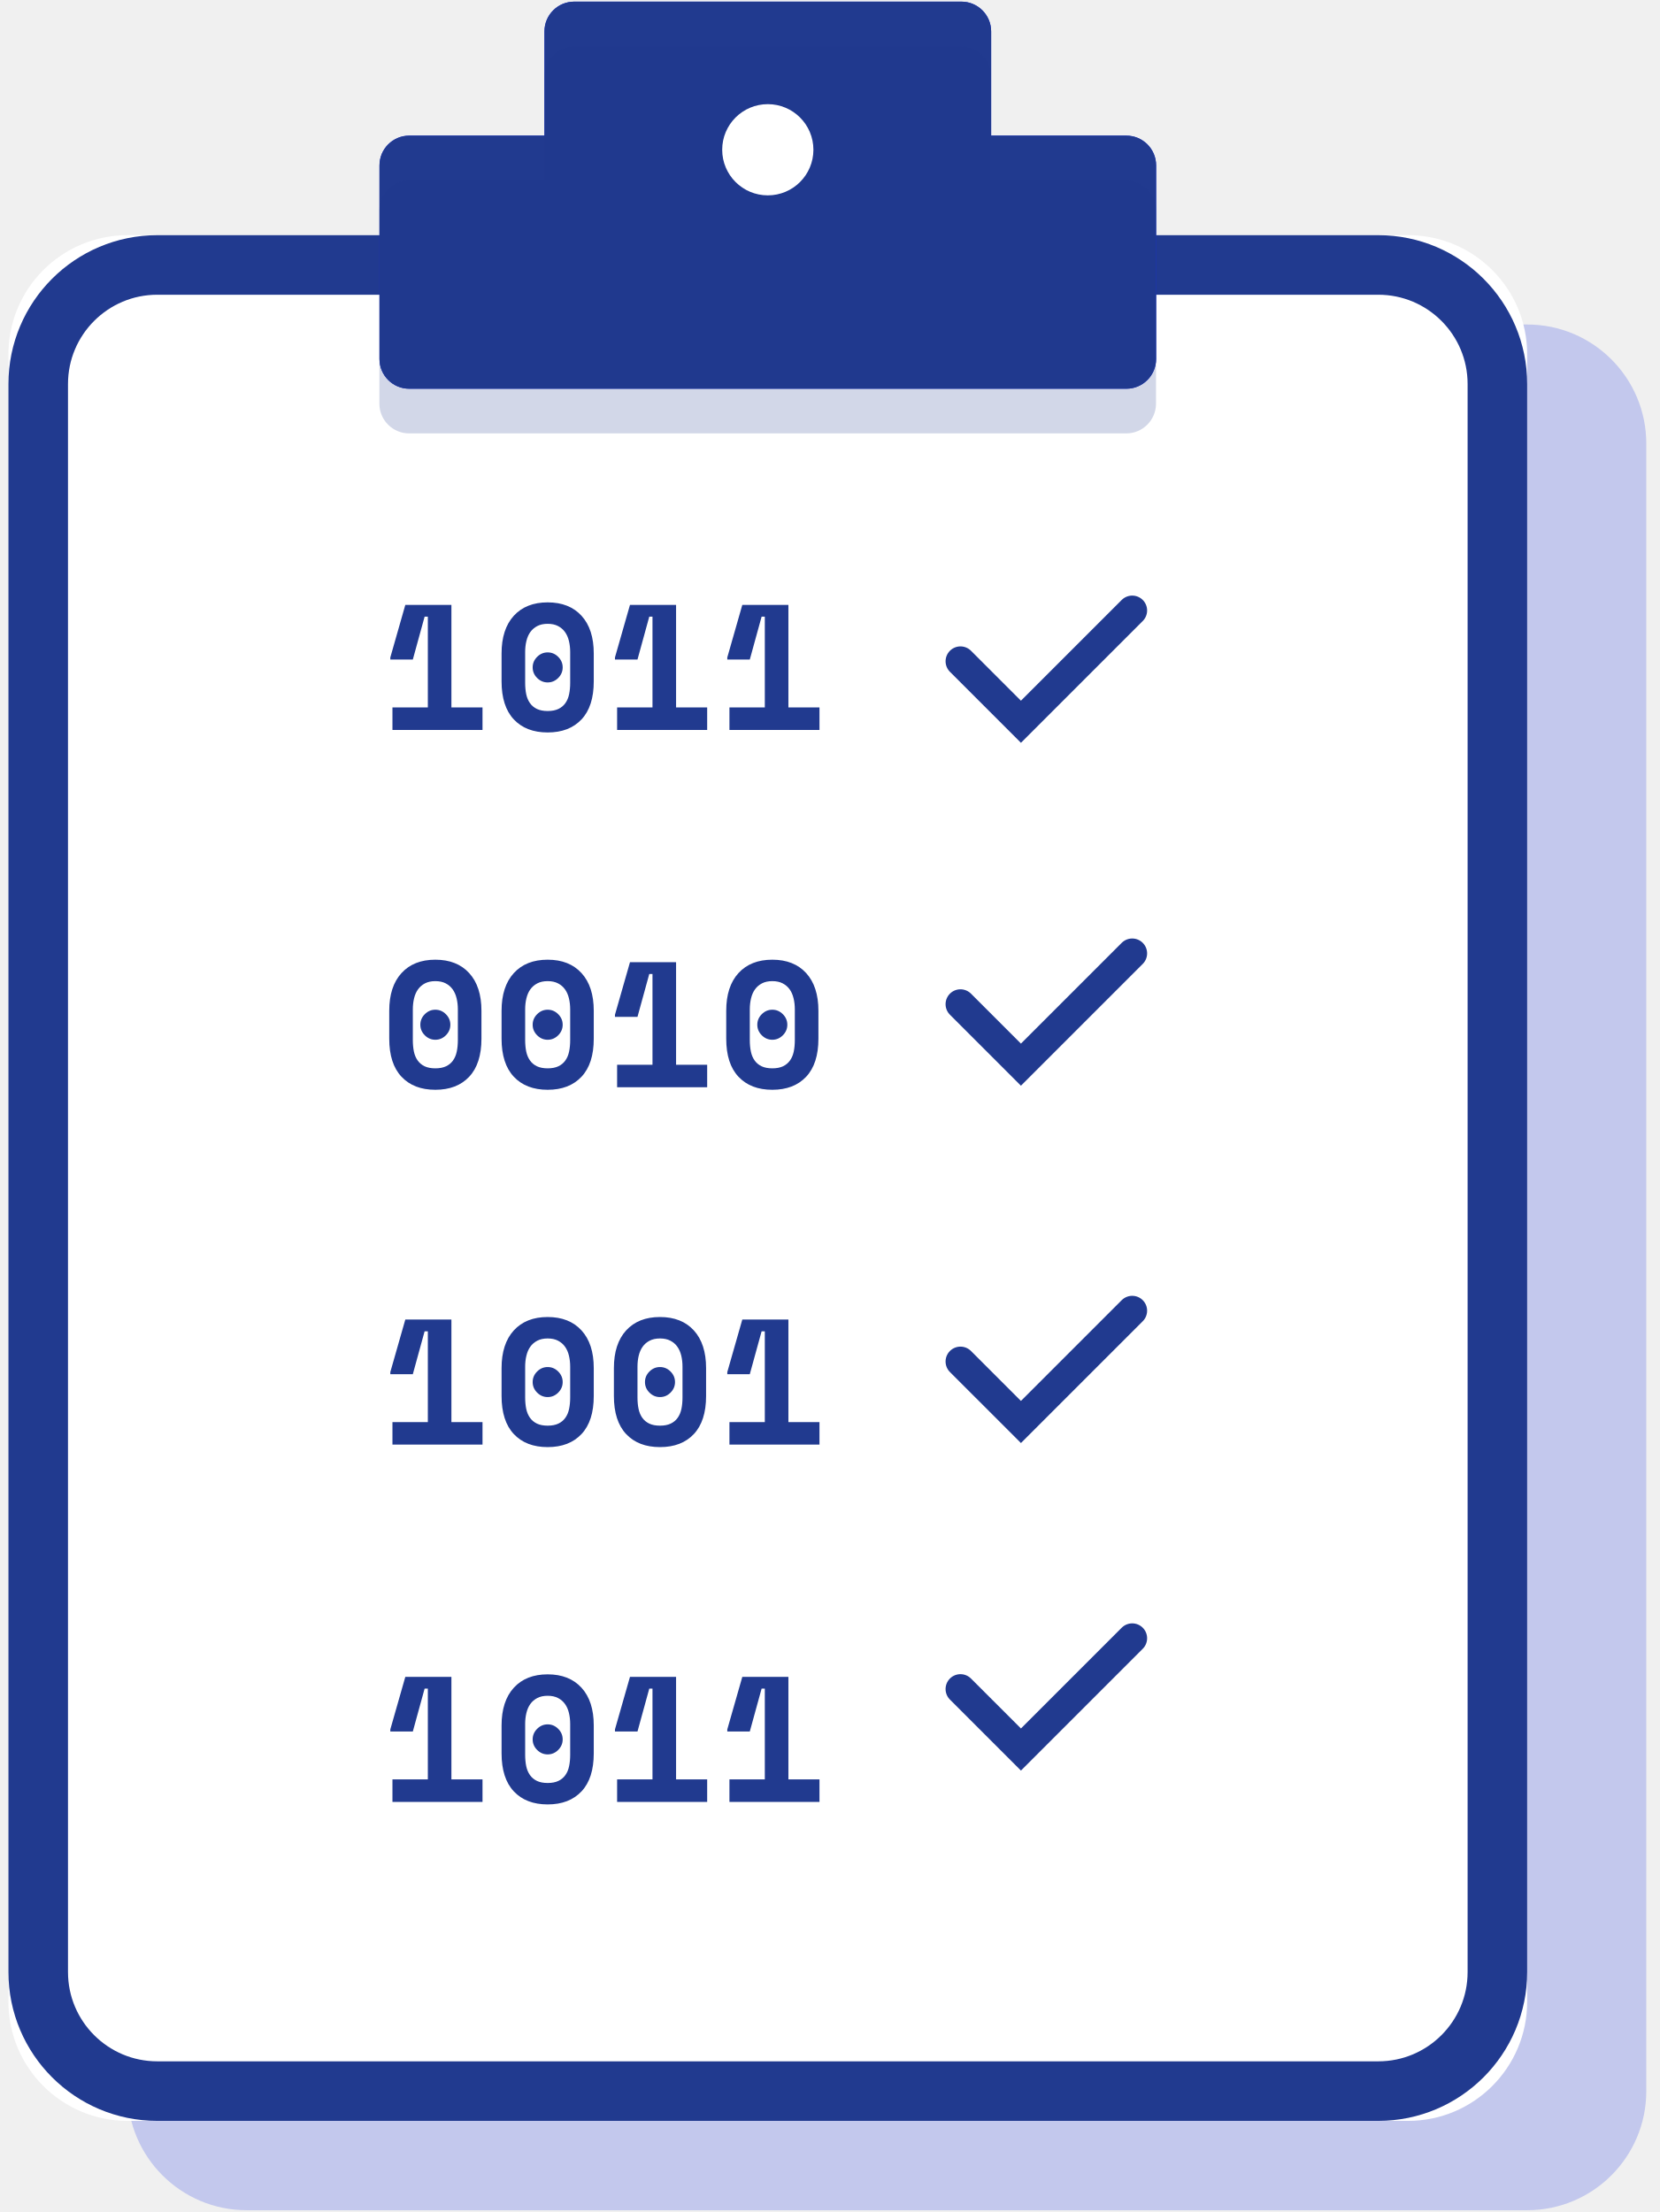
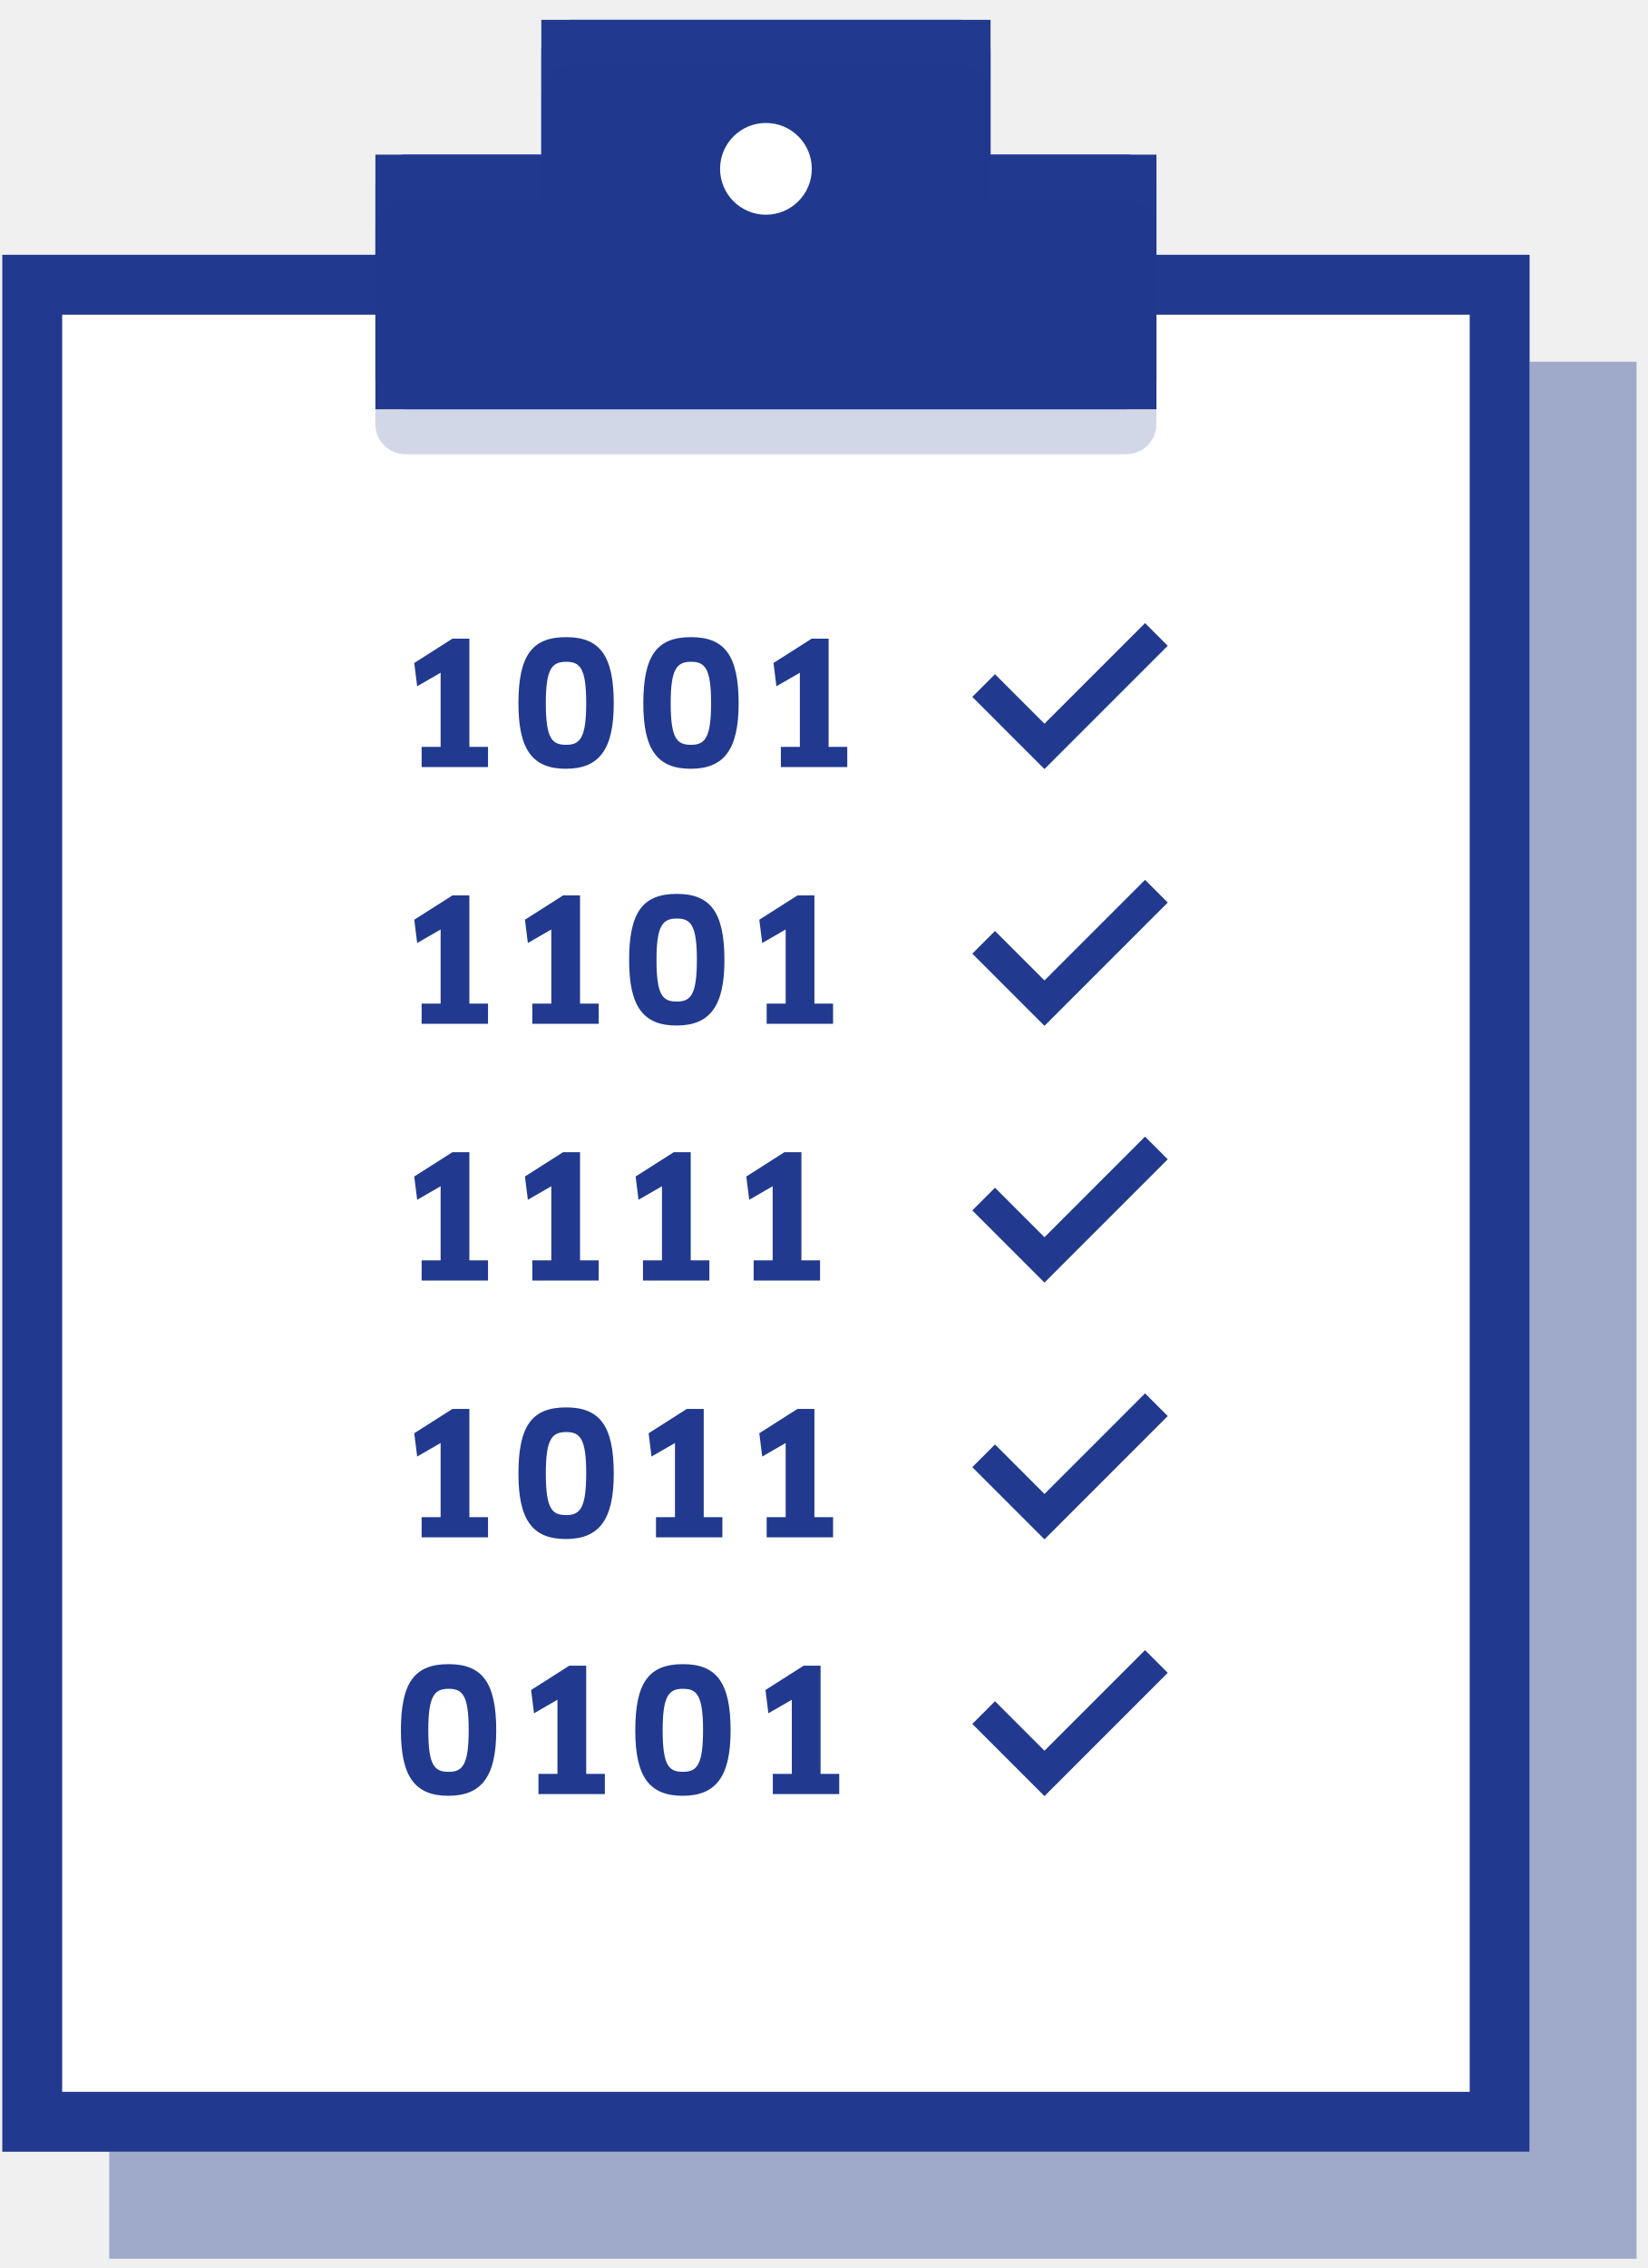
- <svg xmlns="http://www.w3.org/2000/svg" xmlns:xlink="http://www.w3.org/1999/xlink" width="78px" height="104px" viewBox="0 0 78 104" version="1.1">
+ <svg xmlns="http://www.w3.org/2000/svg" xmlns:xlink="http://www.w3.org/1999/xlink" width="77px" height="106px" viewBox="0 0 77 106" version="1.1">
  <defs>
-     <rect id="path-1" x="0.826" y="11.299" width="71.4" height="88.659" rx="5.6" />
+     <rect id="path-1" x="0.106" y="11.907" width="71.4" height="88.659" />
  </defs>
  <g id="Page-1" stroke="none" stroke-width="1" fill="none" fill-rule="evenodd">
-     <g id="Open-Data" transform="translate(-504, -2970)">
-       <g id="Group-10" transform="translate(503, 2969)">
-         <rect id="Rectangle-12-Copy-2" fill-opacity="0.2" fill="#122BE1" x="6.997" y="16.257" width="71.4" height="88.659" rx="5.6" />
-         <g id="Group-7" transform="translate(0.570575, 0.758082)">
-           <g id="Rectangle-12-Copy-2">
-             <use fill="#FFFFFF" fill-rule="evenodd" xlink:href="#path-1" />
-             <rect stroke="#213A8F" stroke-width="2.8" x="2.226" y="12.699" width="68.6" height="85.859" rx="5.6" />
-           </g>
-           <g id="Group-3" transform="translate(18.32565, 26.01923)">
-             <path d="M2.218,7.484 L2.218,3.216 L2.066,3.216 L1.512,5.232 L0.454,5.232 L0.454,5.132 L1.159,2.662 L3.326,2.662 L3.326,7.484 L4.788,7.484 L4.788,8.542 L0.554,8.542 L0.554,7.484 L2.218,7.484 Z M7.146,5.602 C7.146,5.412 7.216,5.246 7.356,5.106 C7.496,4.966 7.661,4.896 7.851,4.896 C8.042,4.896 8.207,4.966 8.347,5.106 C8.487,5.246 8.557,5.412 8.557,5.602 C8.557,5.792 8.487,5.958 8.347,6.098 C8.207,6.238 8.042,6.308 7.851,6.308 C7.661,6.308 7.496,6.238 7.356,6.098 C7.216,5.958 7.146,5.792 7.146,5.602 Z M5.684,4.947 C5.684,4.185 5.876,3.594 6.259,3.174 C6.643,2.754 7.174,2.544 7.851,2.544 C8.529,2.544 9.059,2.754 9.443,3.174 C9.827,3.594 10.018,4.185 10.018,4.947 L10.018,6.257 C10.018,7.041 9.827,7.638 9.443,8.046 C9.059,8.455 8.529,8.66 7.851,8.66 C7.174,8.66 6.643,8.455 6.259,8.046 C5.876,7.638 5.684,7.041 5.684,6.257 L5.684,4.947 Z M7.851,7.652 C8.053,7.652 8.221,7.619 8.355,7.555 C8.49,7.491 8.599,7.4 8.683,7.282 C8.767,7.164 8.826,7.024 8.859,6.862 C8.893,6.7 8.91,6.52 8.91,6.324 L8.91,4.88 C8.91,4.695 8.89,4.521 8.851,4.359 C8.812,4.196 8.75,4.056 8.666,3.939 C8.582,3.821 8.473,3.727 8.338,3.657 C8.204,3.587 8.042,3.552 7.851,3.552 C7.661,3.552 7.498,3.587 7.364,3.657 C7.23,3.727 7.12,3.821 7.036,3.939 C6.952,4.056 6.891,4.196 6.852,4.359 C6.812,4.521 6.793,4.695 6.793,4.88 L6.793,6.324 C6.793,6.52 6.81,6.7 6.843,6.862 C6.877,7.024 6.936,7.164 7.02,7.282 C7.104,7.4 7.213,7.491 7.347,7.555 C7.482,7.619 7.65,7.652 7.851,7.652 Z M12.779,7.484 L12.779,3.216 L12.628,3.216 L12.074,5.232 L11.015,5.232 L11.015,5.132 L11.721,2.662 L13.888,2.662 L13.888,7.484 L15.35,7.484 L15.35,8.542 L11.116,8.542 L11.116,7.484 L12.779,7.484 Z M18.06,7.484 L18.06,3.216 L17.909,3.216 L17.354,5.232 L16.296,5.232 L16.296,5.132 L17.002,2.662 L19.169,2.662 L19.169,7.484 L20.63,7.484 L20.63,8.542 L16.397,8.542 L16.397,7.484 L18.06,7.484 Z M1.865,22.402 C1.865,22.212 1.935,22.046 2.075,21.906 C2.215,21.766 2.38,21.696 2.57,21.696 C2.761,21.696 2.926,21.766 3.066,21.906 C3.206,22.046 3.276,22.212 3.276,22.402 C3.276,22.592 3.206,22.758 3.066,22.898 C2.926,23.038 2.761,23.108 2.57,23.108 C2.38,23.108 2.215,23.038 2.075,22.898 C1.935,22.758 1.865,22.592 1.865,22.402 Z M0.403,21.747 C0.403,20.985 0.595,20.394 0.979,19.974 C1.362,19.554 1.893,19.344 2.57,19.344 C3.248,19.344 3.779,19.554 4.162,19.974 C4.546,20.394 4.738,20.985 4.738,21.747 L4.738,23.057 C4.738,23.841 4.546,24.438 4.162,24.846 C3.779,25.255 3.248,25.46 2.57,25.46 C1.893,25.46 1.362,25.255 0.979,24.846 C0.595,24.438 0.403,23.841 0.403,23.057 L0.403,21.747 Z M2.57,24.452 C2.772,24.452 2.94,24.419 3.074,24.355 C3.209,24.291 3.318,24.2 3.402,24.082 C3.486,23.964 3.545,23.824 3.578,23.662 C3.612,23.5 3.629,23.32 3.629,23.124 L3.629,21.68 C3.629,21.495 3.609,21.321 3.57,21.159 C3.531,20.996 3.469,20.856 3.385,20.739 C3.301,20.621 3.192,20.527 3.058,20.457 C2.923,20.387 2.761,20.352 2.57,20.352 C2.38,20.352 2.218,20.387 2.083,20.457 C1.949,20.527 1.84,20.621 1.756,20.739 C1.672,20.856 1.61,20.996 1.571,21.159 C1.532,21.321 1.512,21.495 1.512,21.68 L1.512,23.124 C1.512,23.32 1.529,23.5 1.562,23.662 C1.596,23.824 1.655,23.964 1.739,24.082 C1.823,24.2 1.932,24.291 2.066,24.355 C2.201,24.419 2.369,24.452 2.57,24.452 Z M7.146,22.402 C7.146,22.212 7.216,22.046 7.356,21.906 C7.496,21.766 7.661,21.696 7.851,21.696 C8.042,21.696 8.207,21.766 8.347,21.906 C8.487,22.046 8.557,22.212 8.557,22.402 C8.557,22.592 8.487,22.758 8.347,22.898 C8.207,23.038 8.042,23.108 7.851,23.108 C7.661,23.108 7.496,23.038 7.356,22.898 C7.216,22.758 7.146,22.592 7.146,22.402 Z M5.684,21.747 C5.684,20.985 5.876,20.394 6.259,19.974 C6.643,19.554 7.174,19.344 7.851,19.344 C8.529,19.344 9.059,19.554 9.443,19.974 C9.827,20.394 10.018,20.985 10.018,21.747 L10.018,23.057 C10.018,23.841 9.827,24.438 9.443,24.846 C9.059,25.255 8.529,25.46 7.851,25.46 C7.174,25.46 6.643,25.255 6.259,24.846 C5.876,24.438 5.684,23.841 5.684,23.057 L5.684,21.747 Z M7.851,24.452 C8.053,24.452 8.221,24.419 8.355,24.355 C8.49,24.291 8.599,24.2 8.683,24.082 C8.767,23.964 8.826,23.824 8.859,23.662 C8.893,23.5 8.91,23.32 8.91,23.124 L8.91,21.68 C8.91,21.495 8.89,21.321 8.851,21.159 C8.812,20.996 8.75,20.856 8.666,20.739 C8.582,20.621 8.473,20.527 8.338,20.457 C8.204,20.387 8.042,20.352 7.851,20.352 C7.661,20.352 7.498,20.387 7.364,20.457 C7.23,20.527 7.12,20.621 7.036,20.739 C6.952,20.856 6.891,20.996 6.852,21.159 C6.812,21.321 6.793,21.495 6.793,21.68 L6.793,23.124 C6.793,23.32 6.81,23.5 6.843,23.662 C6.877,23.824 6.936,23.964 7.02,24.082 C7.104,24.2 7.213,24.291 7.347,24.355 C7.482,24.419 7.65,24.452 7.851,24.452 Z M12.779,24.284 L12.779,20.016 L12.628,20.016 L12.074,22.032 L11.015,22.032 L11.015,21.932 L11.721,19.462 L13.888,19.462 L13.888,24.284 L15.35,24.284 L15.35,25.342 L11.116,25.342 L11.116,24.284 L12.779,24.284 Z M17.707,22.402 C17.707,22.212 17.777,22.046 17.917,21.906 C18.057,21.766 18.222,21.696 18.413,21.696 C18.603,21.696 18.768,21.766 18.908,21.906 C19.048,22.046 19.118,22.212 19.118,22.402 C19.118,22.592 19.048,22.758 18.908,22.898 C18.768,23.038 18.603,23.108 18.413,23.108 C18.222,23.108 18.057,23.038 17.917,22.898 C17.777,22.758 17.707,22.592 17.707,22.402 Z M16.246,21.747 C16.246,20.985 16.437,20.394 16.821,19.974 C17.205,19.554 17.735,19.344 18.413,19.344 C19.09,19.344 19.621,19.554 20.005,19.974 C20.388,20.394 20.58,20.985 20.58,21.747 L20.58,23.057 C20.58,23.841 20.388,24.438 20.005,24.846 C19.621,25.255 19.09,25.46 18.413,25.46 C17.735,25.46 17.205,25.255 16.821,24.846 C16.437,24.438 16.246,23.841 16.246,23.057 L16.246,21.747 Z M18.413,24.452 C18.614,24.452 18.782,24.419 18.917,24.355 C19.051,24.291 19.16,24.2 19.244,24.082 C19.328,23.964 19.387,23.824 19.421,23.662 C19.454,23.5 19.471,23.32 19.471,23.124 L19.471,21.68 C19.471,21.495 19.452,21.321 19.412,21.159 C19.373,20.996 19.312,20.856 19.228,20.739 C19.144,20.621 19.034,20.527 18.9,20.457 C18.766,20.387 18.603,20.352 18.413,20.352 C18.222,20.352 18.06,20.387 17.926,20.457 C17.791,20.527 17.682,20.621 17.598,20.739 C17.514,20.856 17.452,20.996 17.413,21.159 C17.374,21.321 17.354,21.495 17.354,21.68 L17.354,23.124 C17.354,23.32 17.371,23.5 17.405,23.662 C17.438,23.824 17.497,23.964 17.581,24.082 C17.665,24.2 17.774,24.291 17.909,24.355 C18.043,24.419 18.211,24.452 18.413,24.452 Z M2.218,41.084 L2.218,36.816 L2.066,36.816 L1.512,38.832 L0.454,38.832 L0.454,38.732 L1.159,36.262 L3.326,36.262 L3.326,41.084 L4.788,41.084 L4.788,42.142 L0.554,42.142 L0.554,41.084 L2.218,41.084 Z M7.146,39.202 C7.146,39.012 7.216,38.846 7.356,38.706 C7.496,38.566 7.661,38.496 7.851,38.496 C8.042,38.496 8.207,38.566 8.347,38.706 C8.487,38.846 8.557,39.012 8.557,39.202 C8.557,39.392 8.487,39.558 8.347,39.698 C8.207,39.838 8.042,39.908 7.851,39.908 C7.661,39.908 7.496,39.838 7.356,39.698 C7.216,39.558 7.146,39.392 7.146,39.202 Z M5.684,38.547 C5.684,37.785 5.876,37.194 6.259,36.774 C6.643,36.354 7.174,36.144 7.851,36.144 C8.529,36.144 9.059,36.354 9.443,36.774 C9.827,37.194 10.018,37.785 10.018,38.547 L10.018,39.857 C10.018,40.641 9.827,41.238 9.443,41.646 C9.059,42.055 8.529,42.26 7.851,42.26 C7.174,42.26 6.643,42.055 6.259,41.646 C5.876,41.238 5.684,40.641 5.684,39.857 L5.684,38.547 Z M7.851,41.252 C8.053,41.252 8.221,41.219 8.355,41.155 C8.49,41.091 8.599,41 8.683,40.882 C8.767,40.764 8.826,40.624 8.859,40.462 C8.893,40.3 8.91,40.12 8.91,39.924 L8.91,38.48 C8.91,38.295 8.89,38.121 8.851,37.959 C8.812,37.796 8.75,37.656 8.666,37.539 C8.582,37.421 8.473,37.327 8.338,37.257 C8.204,37.187 8.042,37.152 7.851,37.152 C7.661,37.152 7.498,37.187 7.364,37.257 C7.23,37.327 7.12,37.421 7.036,37.539 C6.952,37.656 6.891,37.796 6.852,37.959 C6.812,38.121 6.793,38.295 6.793,38.48 L6.793,39.924 C6.793,40.12 6.81,40.3 6.843,40.462 C6.877,40.624 6.936,40.764 7.02,40.882 C7.104,41 7.213,41.091 7.347,41.155 C7.482,41.219 7.65,41.252 7.851,41.252 Z M12.426,39.202 C12.426,39.012 12.496,38.846 12.636,38.706 C12.776,38.566 12.942,38.496 13.132,38.496 C13.322,38.496 13.488,38.566 13.628,38.706 C13.768,38.846 13.838,39.012 13.838,39.202 C13.838,39.392 13.768,39.558 13.628,39.698 C13.488,39.838 13.322,39.908 13.132,39.908 C12.942,39.908 12.776,39.838 12.636,39.698 C12.496,39.558 12.426,39.392 12.426,39.202 Z M10.965,38.547 C10.965,37.785 11.157,37.194 11.54,36.774 C11.924,36.354 12.454,36.144 13.132,36.144 C13.81,36.144 14.34,36.354 14.724,36.774 C15.107,37.194 15.299,37.785 15.299,38.547 L15.299,39.857 C15.299,40.641 15.107,41.238 14.724,41.646 C14.34,42.055 13.81,42.26 13.132,42.26 C12.454,42.26 11.924,42.055 11.54,41.646 C11.157,41.238 10.965,40.641 10.965,39.857 L10.965,38.547 Z M13.132,41.252 C13.334,41.252 13.502,41.219 13.636,41.155 C13.77,41.091 13.88,41 13.964,40.882 C14.048,40.764 14.106,40.624 14.14,40.462 C14.174,40.3 14.19,40.12 14.19,39.924 L14.19,38.48 C14.19,38.295 14.171,38.121 14.132,37.959 C14.092,37.796 14.031,37.656 13.947,37.539 C13.863,37.421 13.754,37.327 13.619,37.257 C13.485,37.187 13.322,37.152 13.132,37.152 C12.942,37.152 12.779,37.187 12.645,37.257 C12.51,37.327 12.401,37.421 12.317,37.539 C12.233,37.656 12.172,37.796 12.132,37.959 C12.093,38.121 12.074,38.295 12.074,38.48 L12.074,39.924 C12.074,40.12 12.09,40.3 12.124,40.462 C12.158,40.624 12.216,40.764 12.3,40.882 C12.384,41 12.494,41.091 12.628,41.155 C12.762,41.219 12.93,41.252 13.132,41.252 Z M18.06,41.084 L18.06,36.816 L17.909,36.816 L17.354,38.832 L16.296,38.832 L16.296,38.732 L17.002,36.262 L19.169,36.262 L19.169,41.084 L20.63,41.084 L20.63,42.142 L16.397,42.142 L16.397,41.084 L18.06,41.084 Z M2.218,57.884 L2.218,53.616 L2.066,53.616 L1.512,55.632 L0.454,55.632 L0.454,55.532 L1.159,53.062 L3.326,53.062 L3.326,57.884 L4.788,57.884 L4.788,58.942 L0.554,58.942 L0.554,57.884 L2.218,57.884 Z M7.146,56.002 C7.146,55.812 7.216,55.646 7.356,55.506 C7.496,55.366 7.661,55.296 7.851,55.296 C8.042,55.296 8.207,55.366 8.347,55.506 C8.487,55.646 8.557,55.812 8.557,56.002 C8.557,56.192 8.487,56.358 8.347,56.498 C8.207,56.638 8.042,56.708 7.851,56.708 C7.661,56.708 7.496,56.638 7.356,56.498 C7.216,56.358 7.146,56.192 7.146,56.002 Z M5.684,55.347 C5.684,54.585 5.876,53.994 6.259,53.574 C6.643,53.154 7.174,52.944 7.851,52.944 C8.529,52.944 9.059,53.154 9.443,53.574 C9.827,53.994 10.018,54.585 10.018,55.347 L10.018,56.657 C10.018,57.441 9.827,58.038 9.443,58.446 C9.059,58.855 8.529,59.06 7.851,59.06 C7.174,59.06 6.643,58.855 6.259,58.446 C5.876,58.038 5.684,57.441 5.684,56.657 L5.684,55.347 Z M7.851,58.052 C8.053,58.052 8.221,58.019 8.355,57.955 C8.49,57.891 8.599,57.8 8.683,57.682 C8.767,57.564 8.826,57.424 8.859,57.262 C8.893,57.1 8.91,56.92 8.91,56.724 L8.91,55.28 C8.91,55.095 8.89,54.921 8.851,54.759 C8.812,54.596 8.75,54.456 8.666,54.339 C8.582,54.221 8.473,54.127 8.338,54.057 C8.204,53.987 8.042,53.952 7.851,53.952 C7.661,53.952 7.498,53.987 7.364,54.057 C7.23,54.127 7.12,54.221 7.036,54.339 C6.952,54.456 6.891,54.596 6.852,54.759 C6.812,54.921 6.793,55.095 6.793,55.28 L6.793,56.724 C6.793,56.92 6.81,57.1 6.843,57.262 C6.877,57.424 6.936,57.564 7.02,57.682 C7.104,57.8 7.213,57.891 7.347,57.955 C7.482,58.019 7.65,58.052 7.851,58.052 Z M12.779,57.884 L12.779,53.616 L12.628,53.616 L12.074,55.632 L11.015,55.632 L11.015,55.532 L11.721,53.062 L13.888,53.062 L13.888,57.884 L15.35,57.884 L15.35,58.942 L11.116,58.942 L11.116,57.884 L12.779,57.884 Z M18.06,57.884 L18.06,53.616 L17.909,53.616 L17.354,55.632 L16.296,55.632 L16.296,55.532 L17.002,53.062 L19.169,53.062 L19.169,57.884 L20.63,57.884 L20.63,58.942 L16.397,58.942 L16.397,57.884 L18.06,57.884 Z" id="1011-0010-1001-1011" fill="#213A8F" />
-             <polyline id="Path-2" stroke="#213A8F" stroke-width="1.4" stroke-linecap="round" transform="translate(31.29571, 4.119665) rotate(-315) translate(-31.29571, -4.119665) " points="29.285 7.819 33.306 7.819 33.306 0.42" />
-             <polyline id="Path-2-Copy-3" stroke="#213A8F" stroke-width="1.4" stroke-linecap="round" transform="translate(31.29571, 20.24137) rotate(-315) translate(-31.29571, -20.24137) " points="29.285 23.941 33.306 23.941 33.306 16.542" />
-             <polyline id="Path-2-Copy-4" stroke="#213A8F" stroke-width="1.4" stroke-linecap="round" transform="translate(31.29571, 37.04137) rotate(-315) translate(-31.29571, -37.04137) " points="29.285 40.741 33.306 40.741 33.306 33.342" />
-             <polyline id="Path-2-Copy-5" stroke="#213A8F" stroke-width="1.4" stroke-linecap="round" transform="translate(31.29571, 52.44137) rotate(-315) translate(-31.29571, -52.44137) " points="29.285 56.141 33.306 56.141 33.306 48.742" />
-           </g>
-           <path d="M47.026,6.619 L53.382,6.619 C54.155,6.619 54.782,7.246 54.782,8.019 L54.782,17.119 C54.782,17.892 54.155,18.519 53.382,18.519 L19.67,18.519 C18.896,18.519 18.27,17.892 18.27,17.119 L18.27,8.019 C18.27,7.246 18.896,6.619 19.67,6.619 L26.026,6.619 L26.026,1.719 C26.026,0.946 26.652,0.319 27.426,0.319 L45.626,0.319 C46.399,0.319 47.026,0.946 47.026,1.719 L47.026,6.619 Z" id="Combined-Shape" fill="#122BE1" />
-           <path d="M47.026,6.619 L53.382,6.619 C54.155,6.619 54.782,7.246 54.782,8.019 L54.782,17.119 C54.782,17.892 54.155,18.519 53.382,18.519 L19.67,18.519 C18.896,18.519 18.27,17.892 18.27,17.119 L18.27,8.019 C18.27,7.246 18.896,6.619 19.67,6.619 L26.026,6.619 L26.026,1.719 C26.026,0.946 26.652,0.319 27.426,0.319 L45.626,0.319 C46.399,0.319 47.026,0.946 47.026,1.719 L47.026,6.619 Z" id="Combined-Shape" fill="#213A8F" />
-           <path d="M47.021,8.719 L53.377,8.719 C54.151,8.719 54.777,9.346 54.777,10.119 L54.777,19.219 C54.777,19.992 54.151,20.619 53.377,20.619 L19.665,20.619 C18.892,20.619 18.265,19.992 18.265,19.219 L18.265,10.119 C18.265,9.346 18.892,8.719 19.665,8.719 L26.021,8.719 L26.021,3.819 C26.021,3.046 26.648,2.419 27.421,2.419 L45.621,2.419 C46.395,2.419 47.021,3.046 47.021,3.819 L47.021,8.719 Z" id="Combined-Shape-Copy" fill-opacity="0.2" fill="#213A8F" />
-           <circle id="Oval-6" fill="#FFFFFF" cx="36.526" cy="7.283" r="2.144" />
+     <g id="Artboard" transform="translate(-936, -1336)">
+       <g id="Group-8" transform="translate(936, 1336)">
+         <rect id="Rectangle-12-Copy-9" fill-opacity="0.39" fill="#213A8F" x="5.106" y="16.907" width="71.4" height="88.659" />
+         <g id="Rectangle-12-Copy-11">
+           <use fill="#FFFFFF" fill-rule="evenodd" xlink:href="#path-1" />
+           <rect stroke="#213A8F" stroke-width="2.8" x="1.506" y="13.307" width="68.6" height="85.859" />
        </g>
+         <path d="M46.306,7.227 L52.662,7.227 C53.435,7.227 54.062,7.854 54.062,8.627 L54.062,17.727 C54.062,18.501 53.435,19.127 52.662,19.127 L18.95,19.127 C18.177,19.127 17.55,18.501 17.55,17.727 L17.55,8.627 C17.55,7.854 18.177,7.227 18.95,7.227 L25.306,7.227 L25.306,2.327 C25.306,1.554 25.933,0.927 26.706,0.927 L44.906,0.927 C45.679,0.927 46.306,1.554 46.306,2.327 L46.306,7.227 Z" id="Combined-Shape-Copy-2" fill="#122BE1" />
+         <path d="M46.306,7.227 L54.062,7.227 L54.062,19.127 L17.55,19.127 L17.55,7.227 L25.306,7.227 L25.306,0.927 L46.306,0.927 L46.306,7.227 Z" id="Combined-Shape-Copy-3" fill="#213A8F" />
+         <path d="M46.302,9.327 L52.658,9.327 C53.431,9.327 54.058,9.954 54.058,10.727 L54.058,19.827 C54.058,20.601 53.431,21.227 52.658,21.227 L18.946,21.227 C18.172,21.227 17.546,20.601 17.546,19.827 L17.546,10.727 C17.546,9.954 18.172,9.327 18.946,9.327 L25.302,9.327 L25.302,4.427 C25.302,3.654 25.928,3.027 26.702,3.027 L44.902,3.027 C45.675,3.027 46.302,3.654 46.302,4.427 L46.302,9.327 Z" id="Combined-Shape-Copy-4" fill-opacity="0.2" fill="#213A8F" />
+         <circle id="Oval-6-Copy" fill="#FFFFFF" cx="35.806" cy="7.891" r="2.144" />
+         <polyline id="Path-2-Copy-11" stroke="#213A8F" stroke-width="1.5" transform="translate(50.02168, 30.84625) rotate(-315) translate(-50.02168, -30.84625) " points="48.011 34.546 52.032 34.546 52.032 27.147" />
+         <path d="M19.71,35.85 L19.71,34.906 L20.598,34.906 L20.598,31.442 L19.502,32.074 L19.366,30.986 L21.15,29.85 L21.942,29.85 L21.942,34.906 L22.814,34.906 L22.814,35.85 L19.71,35.85 Z M28.692,32.874 C28.692,35.026 28.012,35.93 26.452,35.93 C24.884,35.93 24.236,35.026 24.236,32.874 C24.236,30.618 24.884,29.778 26.468,29.778 C28.02,29.778 28.692,30.618 28.692,32.874 Z M27.404,32.858 C27.404,31.218 27.108,30.93 26.468,30.93 C25.812,30.93 25.516,31.242 25.516,32.858 C25.516,34.538 25.812,34.81 26.468,34.81 C27.108,34.81 27.404,34.506 27.404,32.858 Z M34.53,32.874 C34.53,35.026 33.85,35.93 32.29,35.93 C30.722,35.93 30.074,35.026 30.074,32.874 C30.074,30.618 30.722,29.778 32.306,29.778 C33.858,29.778 34.53,30.618 34.53,32.874 Z M33.242,32.858 C33.242,31.218 32.946,30.93 32.306,30.93 C31.65,30.93 31.354,31.242 31.354,32.858 C31.354,34.538 31.65,34.81 32.306,34.81 C32.946,34.81 33.242,34.506 33.242,32.858 Z M36.504,35.85 L36.504,34.906 L37.392,34.906 L37.392,31.442 L36.296,32.074 L36.16,30.986 L37.944,29.85 L38.736,29.85 L38.736,34.906 L39.608,34.906 L39.608,35.85 L36.504,35.85 Z" id="1001-copy-5" fill="#213A8F" />
+         <polyline id="Path-2-Copy-13" stroke="#213A8F" stroke-width="1.5" transform="translate(50.02168, 42.84625) rotate(-315) translate(-50.02168, -42.84625) " points="48.011 46.546 52.032 46.546 52.032 39.147" />
+         <path d="M19.71,47.85 L19.71,46.906 L20.598,46.906 L20.598,43.442 L19.502,44.074 L19.366,42.986 L21.15,41.85 L21.942,41.85 L21.942,46.906 L22.814,46.906 L22.814,47.85 L19.71,47.85 Z M24.884,47.85 L24.884,46.906 L25.772,46.906 L25.772,43.442 L24.676,44.074 L24.54,42.986 L26.324,41.85 L27.116,41.85 L27.116,46.906 L27.988,46.906 L27.988,47.85 L24.884,47.85 Z M33.866,44.874 C33.866,47.026 33.186,47.93 31.626,47.93 C30.058,47.93 29.41,47.026 29.41,44.874 C29.41,42.618 30.058,41.778 31.642,41.778 C33.194,41.778 33.866,42.618 33.866,44.874 Z M32.578,44.858 C32.578,43.218 32.282,42.93 31.642,42.93 C30.986,42.93 30.69,43.242 30.69,44.858 C30.69,46.538 30.986,46.81 31.642,46.81 C32.282,46.81 32.578,46.506 32.578,44.858 Z M35.84,47.85 L35.84,46.906 L36.728,46.906 L36.728,43.442 L35.632,44.074 L35.496,42.986 L37.28,41.85 L38.072,41.85 L38.072,46.906 L38.944,46.906 L38.944,47.85 L35.84,47.85 Z" id="1101-copy-5" fill="#213A8F" />
+         <polyline id="Path-2-Copy-15" stroke="#213A8F" stroke-width="1.5" transform="translate(50.02168, 54.84625) rotate(-315) translate(-50.02168, -54.84625) " points="48.011 58.546 52.032 58.546 52.032 51.147" />
+         <path d="M19.71,59.85 L19.71,58.906 L20.598,58.906 L20.598,55.442 L19.502,56.074 L19.366,54.986 L21.15,53.85 L21.942,53.85 L21.942,58.906 L22.814,58.906 L22.814,59.85 L19.71,59.85 Z M24.884,59.85 L24.884,58.906 L25.772,58.906 L25.772,55.442 L24.676,56.074 L24.54,54.986 L26.324,53.85 L27.116,53.85 L27.116,58.906 L27.988,58.906 L27.988,59.85 L24.884,59.85 Z M30.058,59.85 L30.058,58.906 L30.946,58.906 L30.946,55.442 L29.85,56.074 L29.714,54.986 L31.498,53.85 L32.29,53.85 L32.29,58.906 L33.162,58.906 L33.162,59.85 L30.058,59.85 Z M35.232,59.85 L35.232,58.906 L36.12,58.906 L36.12,55.442 L35.024,56.074 L34.888,54.986 L36.672,53.85 L37.464,53.85 L37.464,58.906 L38.336,58.906 L38.336,59.85 L35.232,59.85 Z" id="1111-copy-3" fill="#213A8F" />
+         <polyline id="Path-2-Copy-17" stroke="#213A8F" stroke-width="1.5" transform="translate(50.02168, 66.84625) rotate(-315) translate(-50.02168, -66.84625) " points="48.011 70.546 52.032 70.546 52.032 63.147" />
+         <path d="M19.71,71.85 L19.71,70.906 L20.598,70.906 L20.598,67.442 L19.502,68.074 L19.366,66.986 L21.15,65.85 L21.942,65.85 L21.942,70.906 L22.814,70.906 L22.814,71.85 L19.71,71.85 Z M28.692,68.874 C28.692,71.026 28.012,71.93 26.452,71.93 C24.884,71.93 24.236,71.026 24.236,68.874 C24.236,66.618 24.884,65.778 26.468,65.778 C28.02,65.778 28.692,66.618 28.692,68.874 Z M27.404,68.858 C27.404,67.218 27.108,66.93 26.468,66.93 C25.812,66.93 25.516,67.242 25.516,68.858 C25.516,70.538 25.812,70.81 26.468,70.81 C27.108,70.81 27.404,70.506 27.404,68.858 Z M30.666,71.85 L30.666,70.906 L31.554,70.906 L31.554,67.442 L30.458,68.074 L30.322,66.986 L32.106,65.85 L32.898,65.85 L32.898,70.906 L33.77,70.906 L33.77,71.85 L30.666,71.85 Z M35.84,71.85 L35.84,70.906 L36.728,70.906 L36.728,67.442 L35.632,68.074 L35.496,66.986 L37.28,65.85 L38.072,65.85 L38.072,70.906 L38.944,70.906 L38.944,71.85 L35.84,71.85 Z" id="1011-copy-3" fill="#213A8F" />
+         <polyline id="Path-2-Copy-19" stroke="#213A8F" stroke-width="1.5" transform="translate(50.02168, 78.84625) rotate(-315) translate(-50.02168, -78.84625) " points="48.011 82.546 52.032 82.546 52.032 75.147" />
+         <path d="M23.198,80.874 C23.198,83.026 22.518,83.93 20.958,83.93 C19.39,83.93 18.742,83.026 18.742,80.874 C18.742,78.618 19.39,77.778 20.974,77.778 C22.526,77.778 23.198,78.618 23.198,80.874 Z M21.91,80.858 C21.91,79.218 21.614,78.93 20.974,78.93 C20.318,78.93 20.022,79.242 20.022,80.858 C20.022,82.538 20.318,82.81 20.974,82.81 C21.614,82.81 21.91,82.506 21.91,80.858 Z M25.172,83.85 L25.172,82.906 L26.06,82.906 L26.06,79.442 L24.964,80.074 L24.828,78.986 L26.612,77.85 L27.404,77.85 L27.404,82.906 L28.276,82.906 L28.276,83.85 L25.172,83.85 Z M34.154,80.874 C34.154,83.026 33.474,83.93 31.914,83.93 C30.346,83.93 29.698,83.026 29.698,80.874 C29.698,78.618 30.346,77.778 31.93,77.778 C33.482,77.778 34.154,78.618 34.154,80.874 Z M32.866,80.858 C32.866,79.218 32.57,78.93 31.93,78.93 C31.274,78.93 30.978,79.242 30.978,80.858 C30.978,82.538 31.274,82.81 31.93,82.81 C32.57,82.81 32.866,82.506 32.866,80.858 Z M36.128,83.85 L36.128,82.906 L37.016,82.906 L37.016,79.442 L35.92,80.074 L35.784,78.986 L37.568,77.85 L38.36,77.85 L38.36,82.906 L39.232,82.906 L39.232,83.85 L36.128,83.85 Z" id="0101-copy-4" fill="#213A8F" />
      </g>
    </g>
  </g>
</svg>
